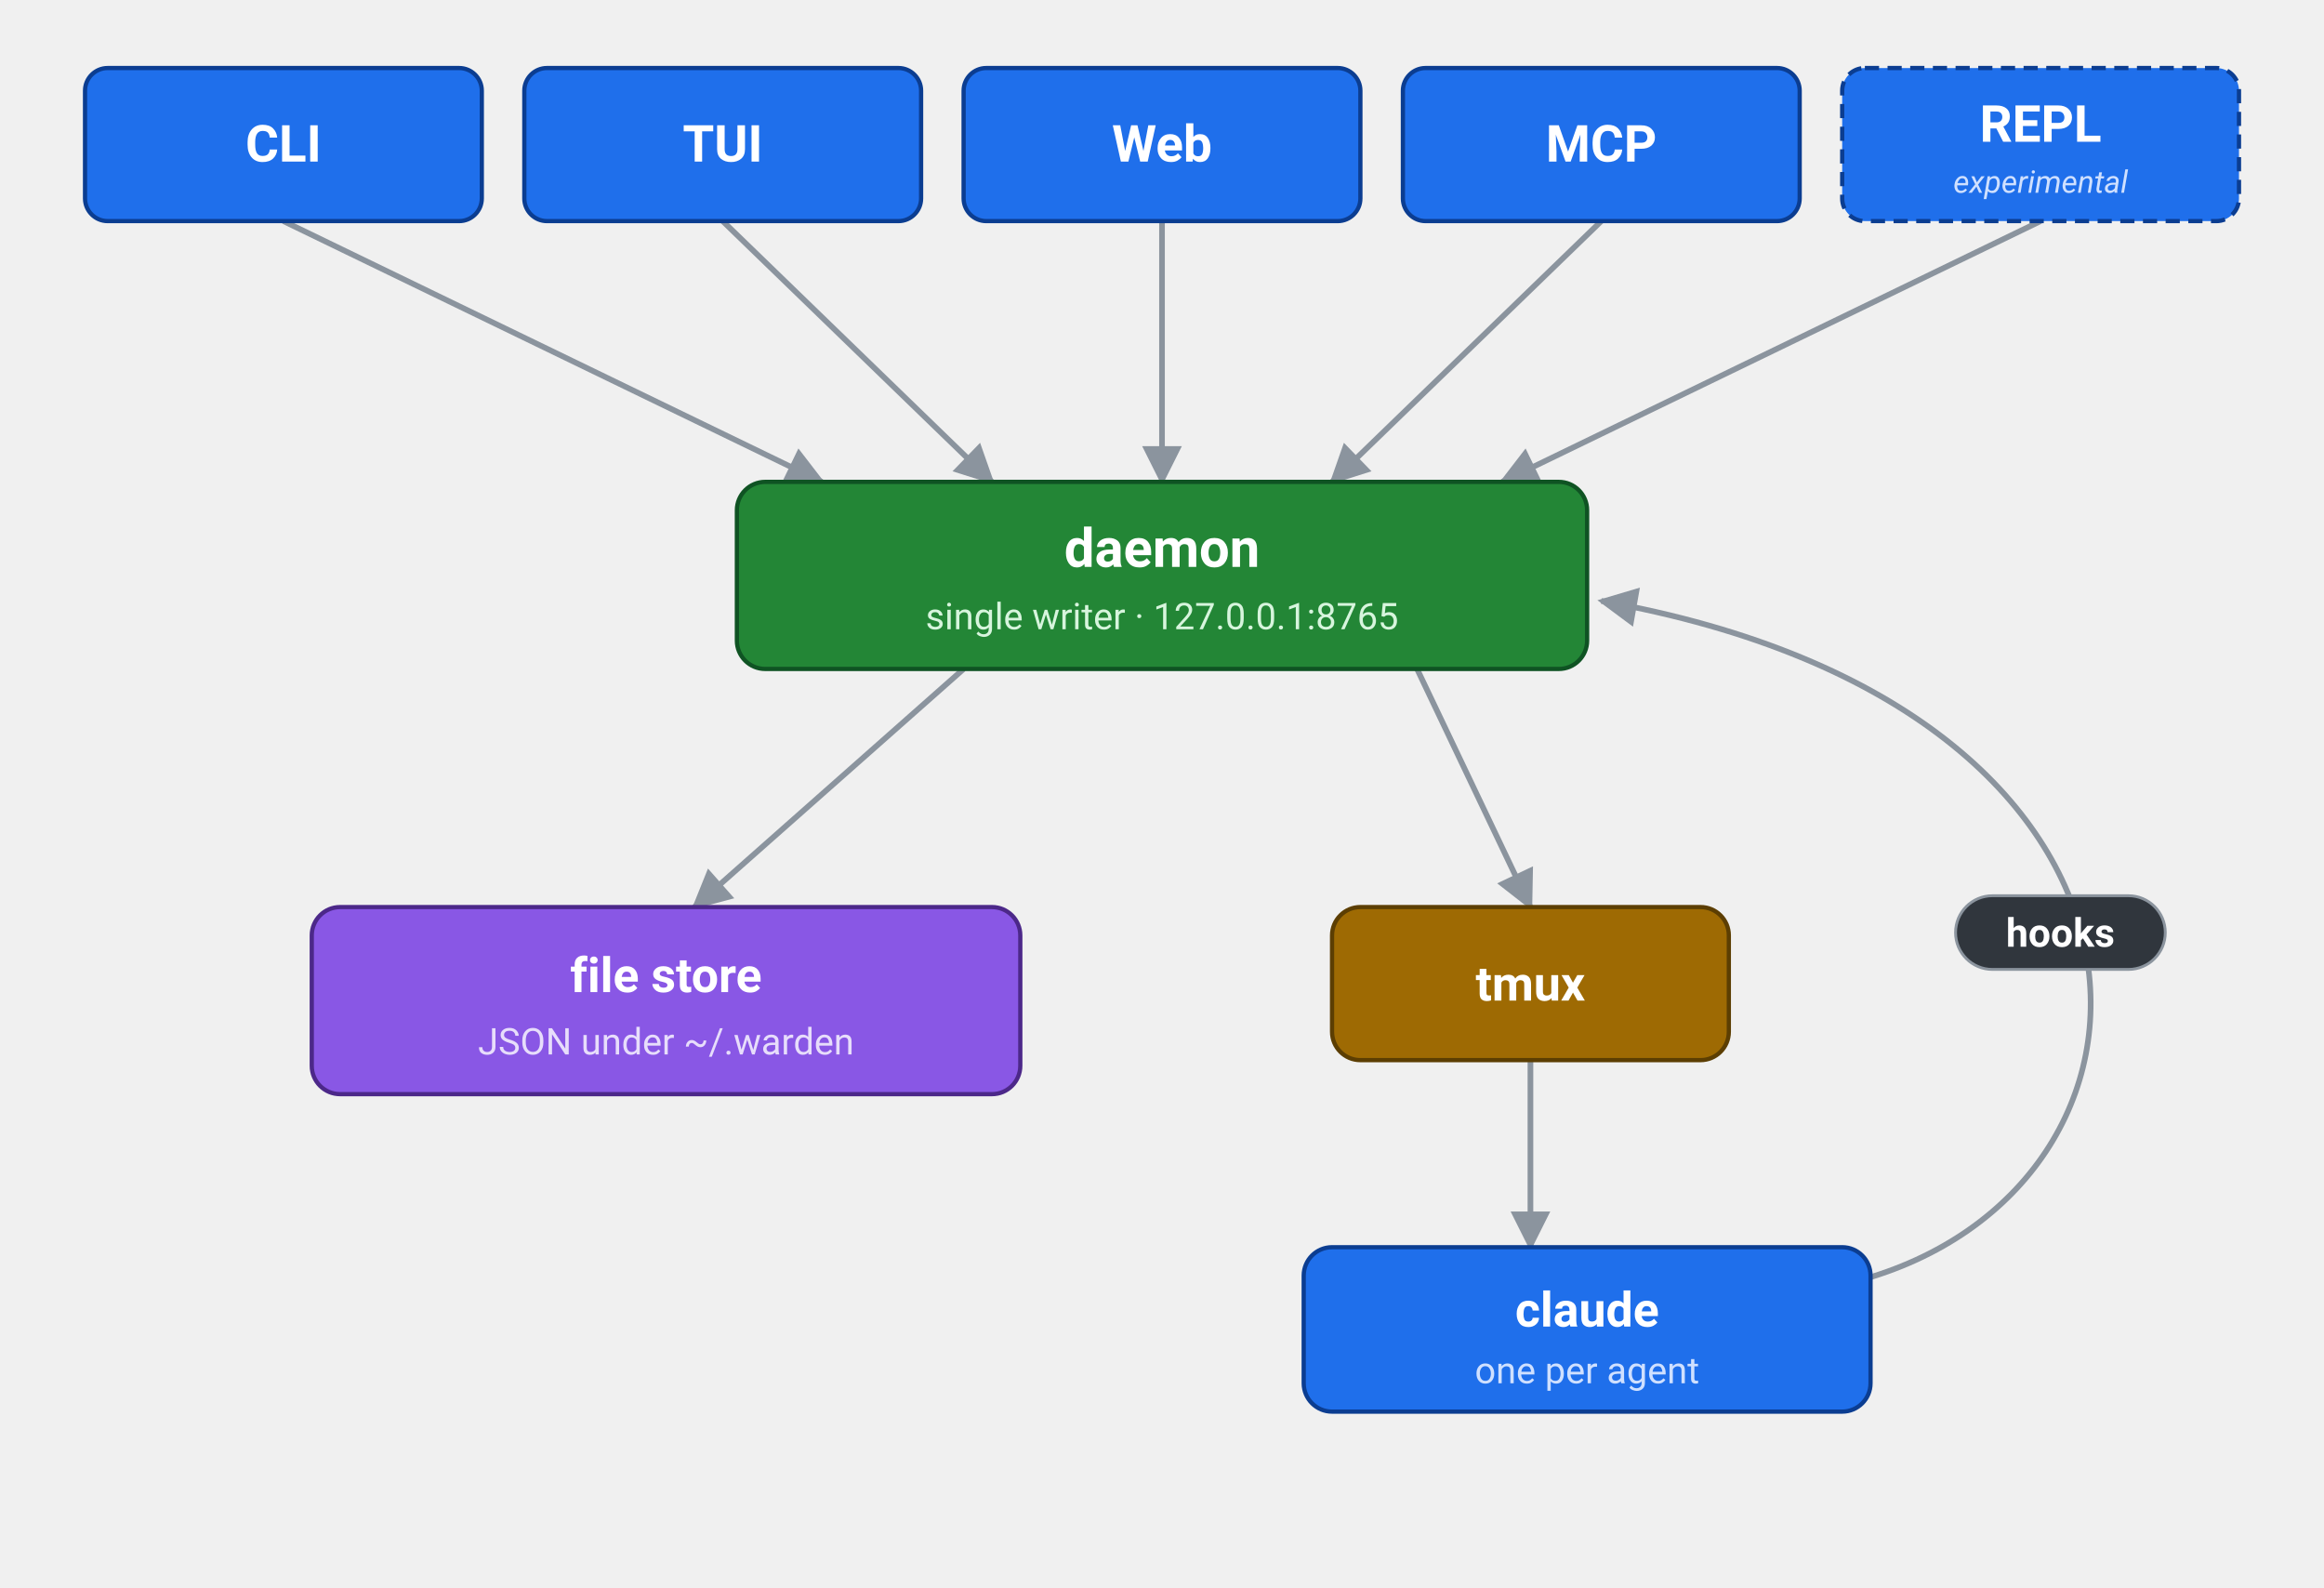
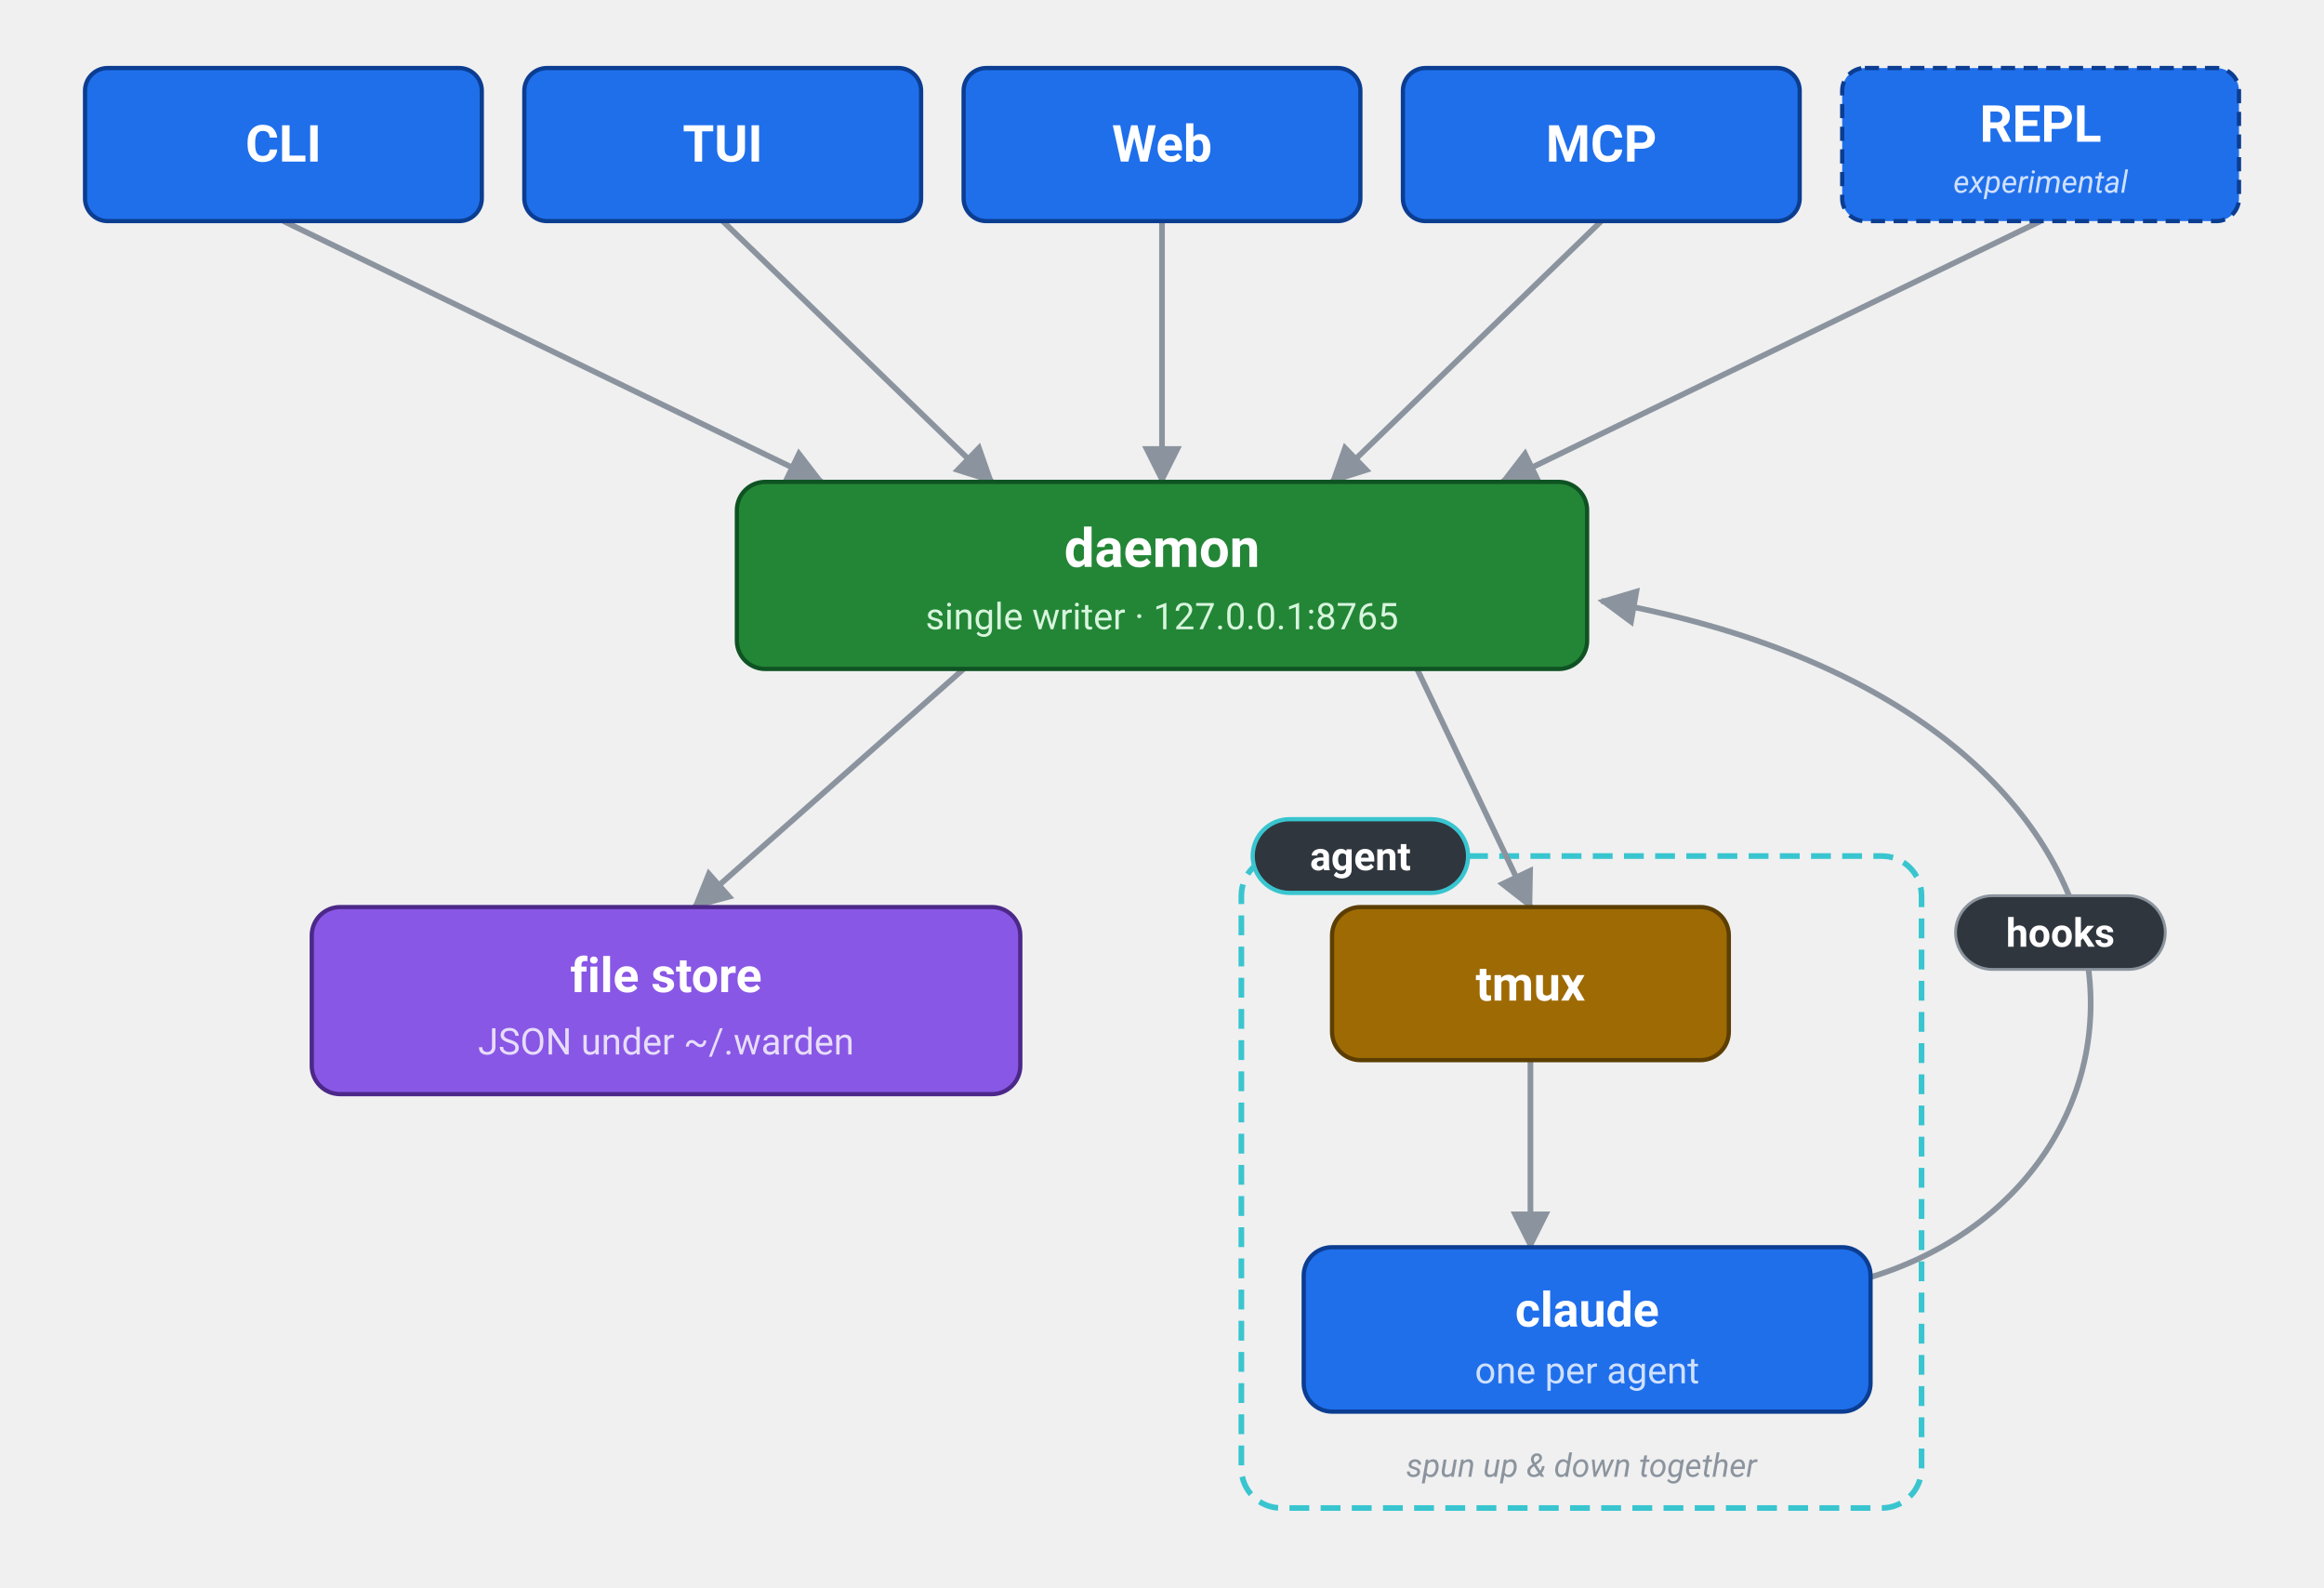
- <svg xmlns="http://www.w3.org/2000/svg" viewBox="0 0 820 560" font-family="system-ui, -apple-system, Segoe UI, Roboto, sans-serif" role="img" aria-label="warden architecture: CLI, TUI, Web, MCP and an experimental REPL client talk to a local daemon, which persists to a file store and drives a tmux session running claude per agent, with lifecycle hooks reporting back to the daemon">
+ <svg xmlns="http://www.w3.org/2000/svg" viewBox="0 0 820 560" font-family="system-ui, -apple-system, Segoe UI, Roboto, sans-serif" role="img" aria-label="warden architecture: CLI, TUI, Web, MCP and an experimental REPL client talk to a local daemon, which persists to a file store and, per agent, drives a tmux session running claude — the tmux and claude pair together form one agent, spun up and torn down together — with lifecycle hooks reporting back to the daemon">
  <defs>
    <marker id="arrow" viewBox="0 0 10 10" refX="9" refY="5" markerWidth="7" markerHeight="7" orient="auto-start-reverse">
      <path d="M0,0 L10,5 L0,10 z" fill="#8b949e" />
    </marker>
  </defs>
+   <rect x="438" y="302" width="240" height="230" rx="14" fill="none" stroke="#39c5cf" stroke-width="2" stroke-dasharray="7 4" />
+   <rect x="442" y="289" width="76" height="26" rx="13" fill="#30363d" stroke="#39c5cf" stroke-width="1.5" />
+   <text x="480" y="307" text-anchor="middle" fill="#ffffff" font-size="14" font-weight="700">agent</text>
+   <text x="558" y="521" text-anchor="middle" fill="#8b949e" font-size="11.5" font-style="italic">spun up &amp; down together</text>
  <g fill="none" stroke="#8b949e" stroke-width="2">
    <line x1="100" y1="78" x2="290" y2="170" marker-end="url(#arrow)" />
    <line x1="255" y1="78" x2="350" y2="170" marker-end="url(#arrow)" />
    <line x1="410" y1="78" x2="410" y2="170" marker-end="url(#arrow)" />
    <line x1="565" y1="78" x2="470" y2="170" marker-end="url(#arrow)" />
    <line x1="720" y1="78" x2="530" y2="170" marker-end="url(#arrow)" />
    <line x1="340" y1="236" x2="245" y2="320" marker-end="url(#arrow)" />
    <line x1="500" y1="236" x2="540" y2="320" marker-end="url(#arrow)" />
    <line x1="540" y1="374" x2="540" y2="440" marker-end="url(#arrow)" />
    <path d="M655,452 C775,420 780,250 565,212" marker-end="url(#arrow)" />
  </g>
  <g fill="#1f6feb" stroke="#0b3d91" stroke-width="1.5">
    <rect x="30" y="24" width="140" height="54" rx="8" />
    <rect x="185" y="24" width="140" height="54" rx="8" />
    <rect x="340" y="24" width="140" height="54" rx="8" />
    <rect x="495" y="24" width="140" height="54" rx="8" />
  </g>
  <rect x="650" y="24" width="140" height="54" rx="8" fill="#1f6feb" stroke="#0b3d91" stroke-width="1.5" stroke-dasharray="5 3" />
  <g fill="#ffffff" font-size="18" font-weight="600" text-anchor="middle">
    <text x="100" y="57">CLI</text>
    <text x="255" y="57">TUI</text>
    <text x="410" y="57">Web</text>
    <text x="565" y="57">MCP</text>
    <text x="720" y="50">REPL</text>
  </g>
  <text x="720" y="68" text-anchor="middle" fill="#cfe0ff" font-size="11" font-style="italic">experimental</text>
  <rect x="260" y="170" width="300" height="66" rx="10" fill="#238636" stroke="#0f5323" stroke-width="1.5" />
  <text x="410" y="200" text-anchor="middle" fill="#ffffff" font-size="19" font-weight="700">daemon</text>
  <text x="410" y="222" text-anchor="middle" fill="#d7f5dd" font-size="13">single writer · 127.0.0.1:8765</text>
  <rect x="110" y="320" width="250" height="66" rx="10" fill="#8957e5" stroke="#4c2889" stroke-width="1.5" />
  <text x="235" y="350" text-anchor="middle" fill="#ffffff" font-size="17" font-weight="600">file store</text>
  <text x="235" y="372" text-anchor="middle" fill="#e7ddfb" font-size="13">JSON under ~/.warden</text>
  <rect x="470" y="320" width="140" height="54" rx="10" fill="#9e6a03" stroke="#5c3e02" stroke-width="1.5" />
  <text x="540" y="353" text-anchor="middle" fill="#ffffff" font-size="17" font-weight="600">tmux</text>
  <rect x="460" y="440" width="200" height="58" rx="10" fill="#1f6feb" stroke="#0b3d91" stroke-width="1.5" />
  <text x="560" y="468" text-anchor="middle" fill="#ffffff" font-size="17" font-weight="600">claude</text>
  <text x="560" y="488" text-anchor="middle" fill="#cfe0ff" font-size="13">one per agent</text>
  <g>
    <rect x="690" y="316" width="74" height="26" rx="13" fill="#30363d" stroke="#8b949e" stroke-width="1" />
    <text x="727" y="334" text-anchor="middle" fill="#ffffff" font-size="14" font-weight="600">hooks</text>
  </g>
</svg>
